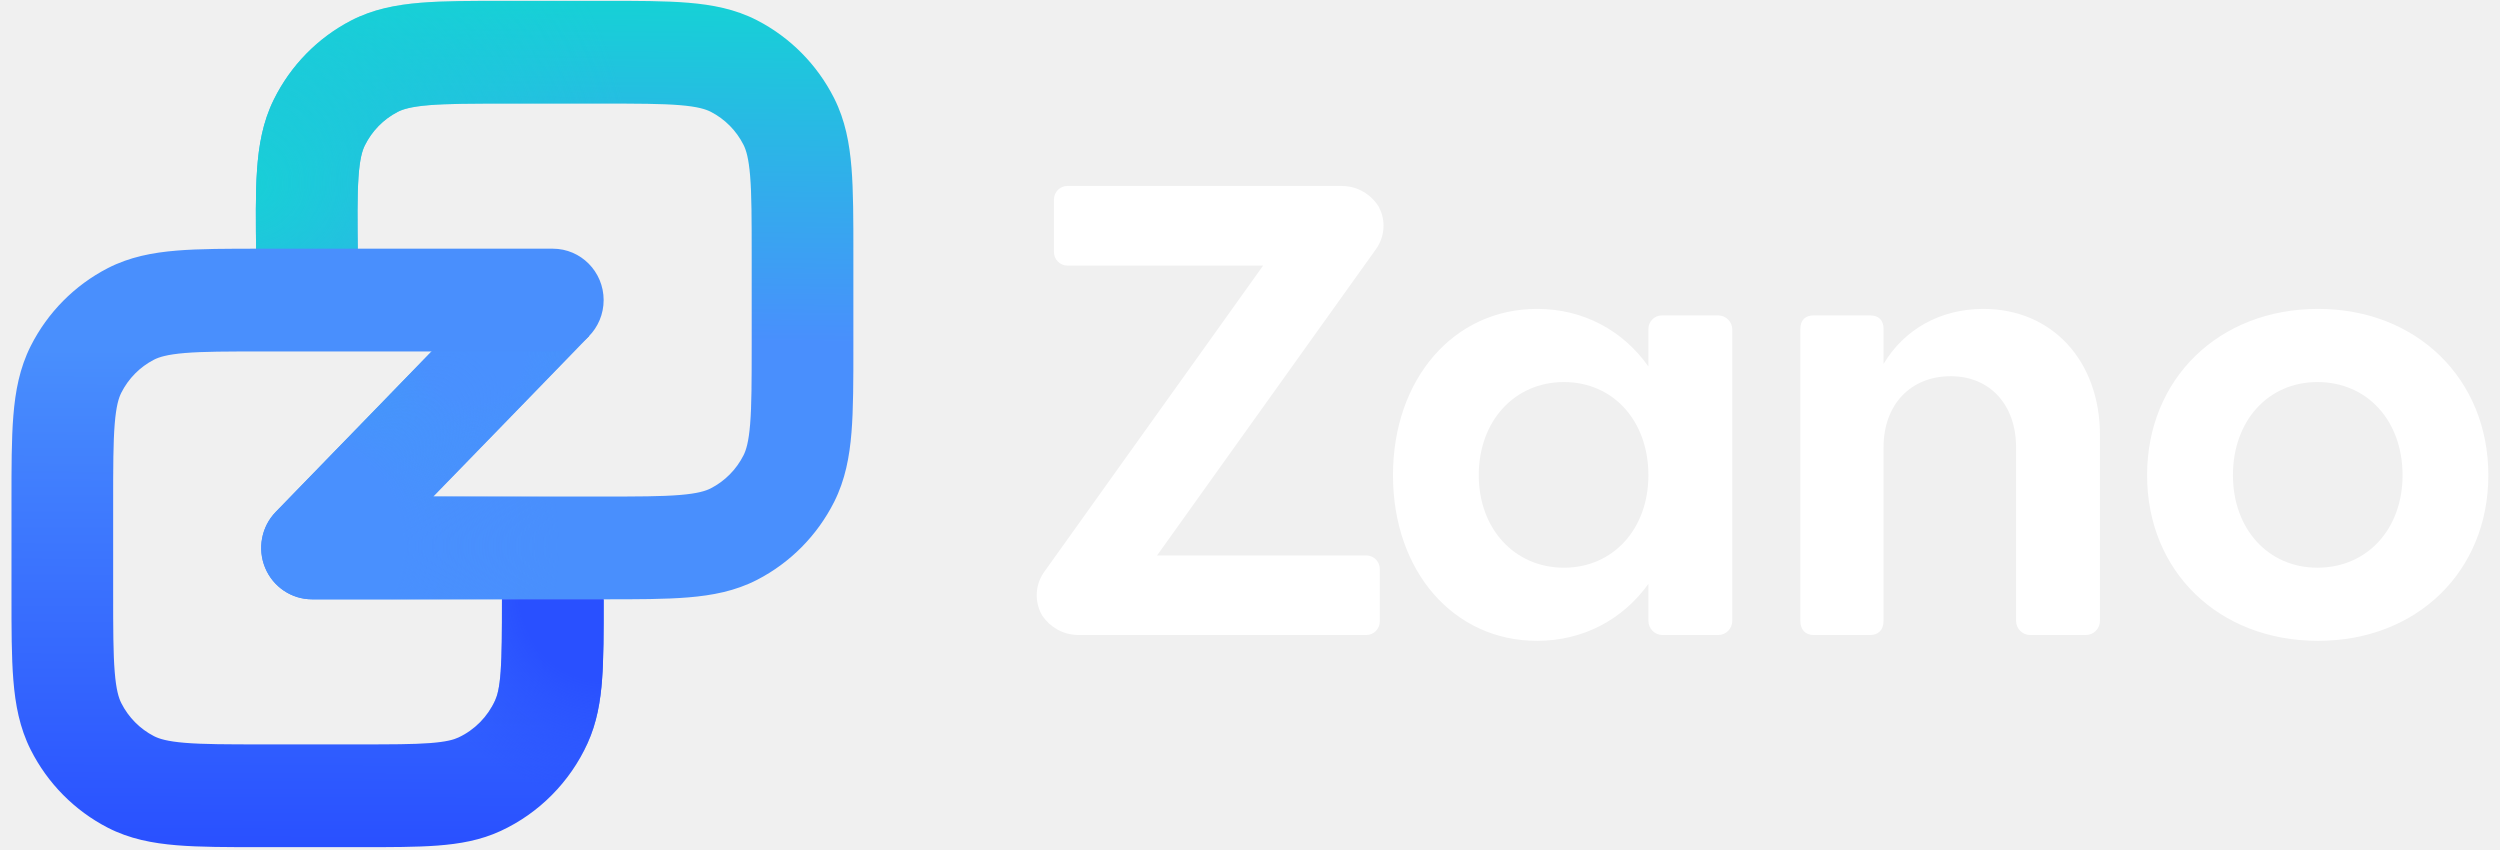
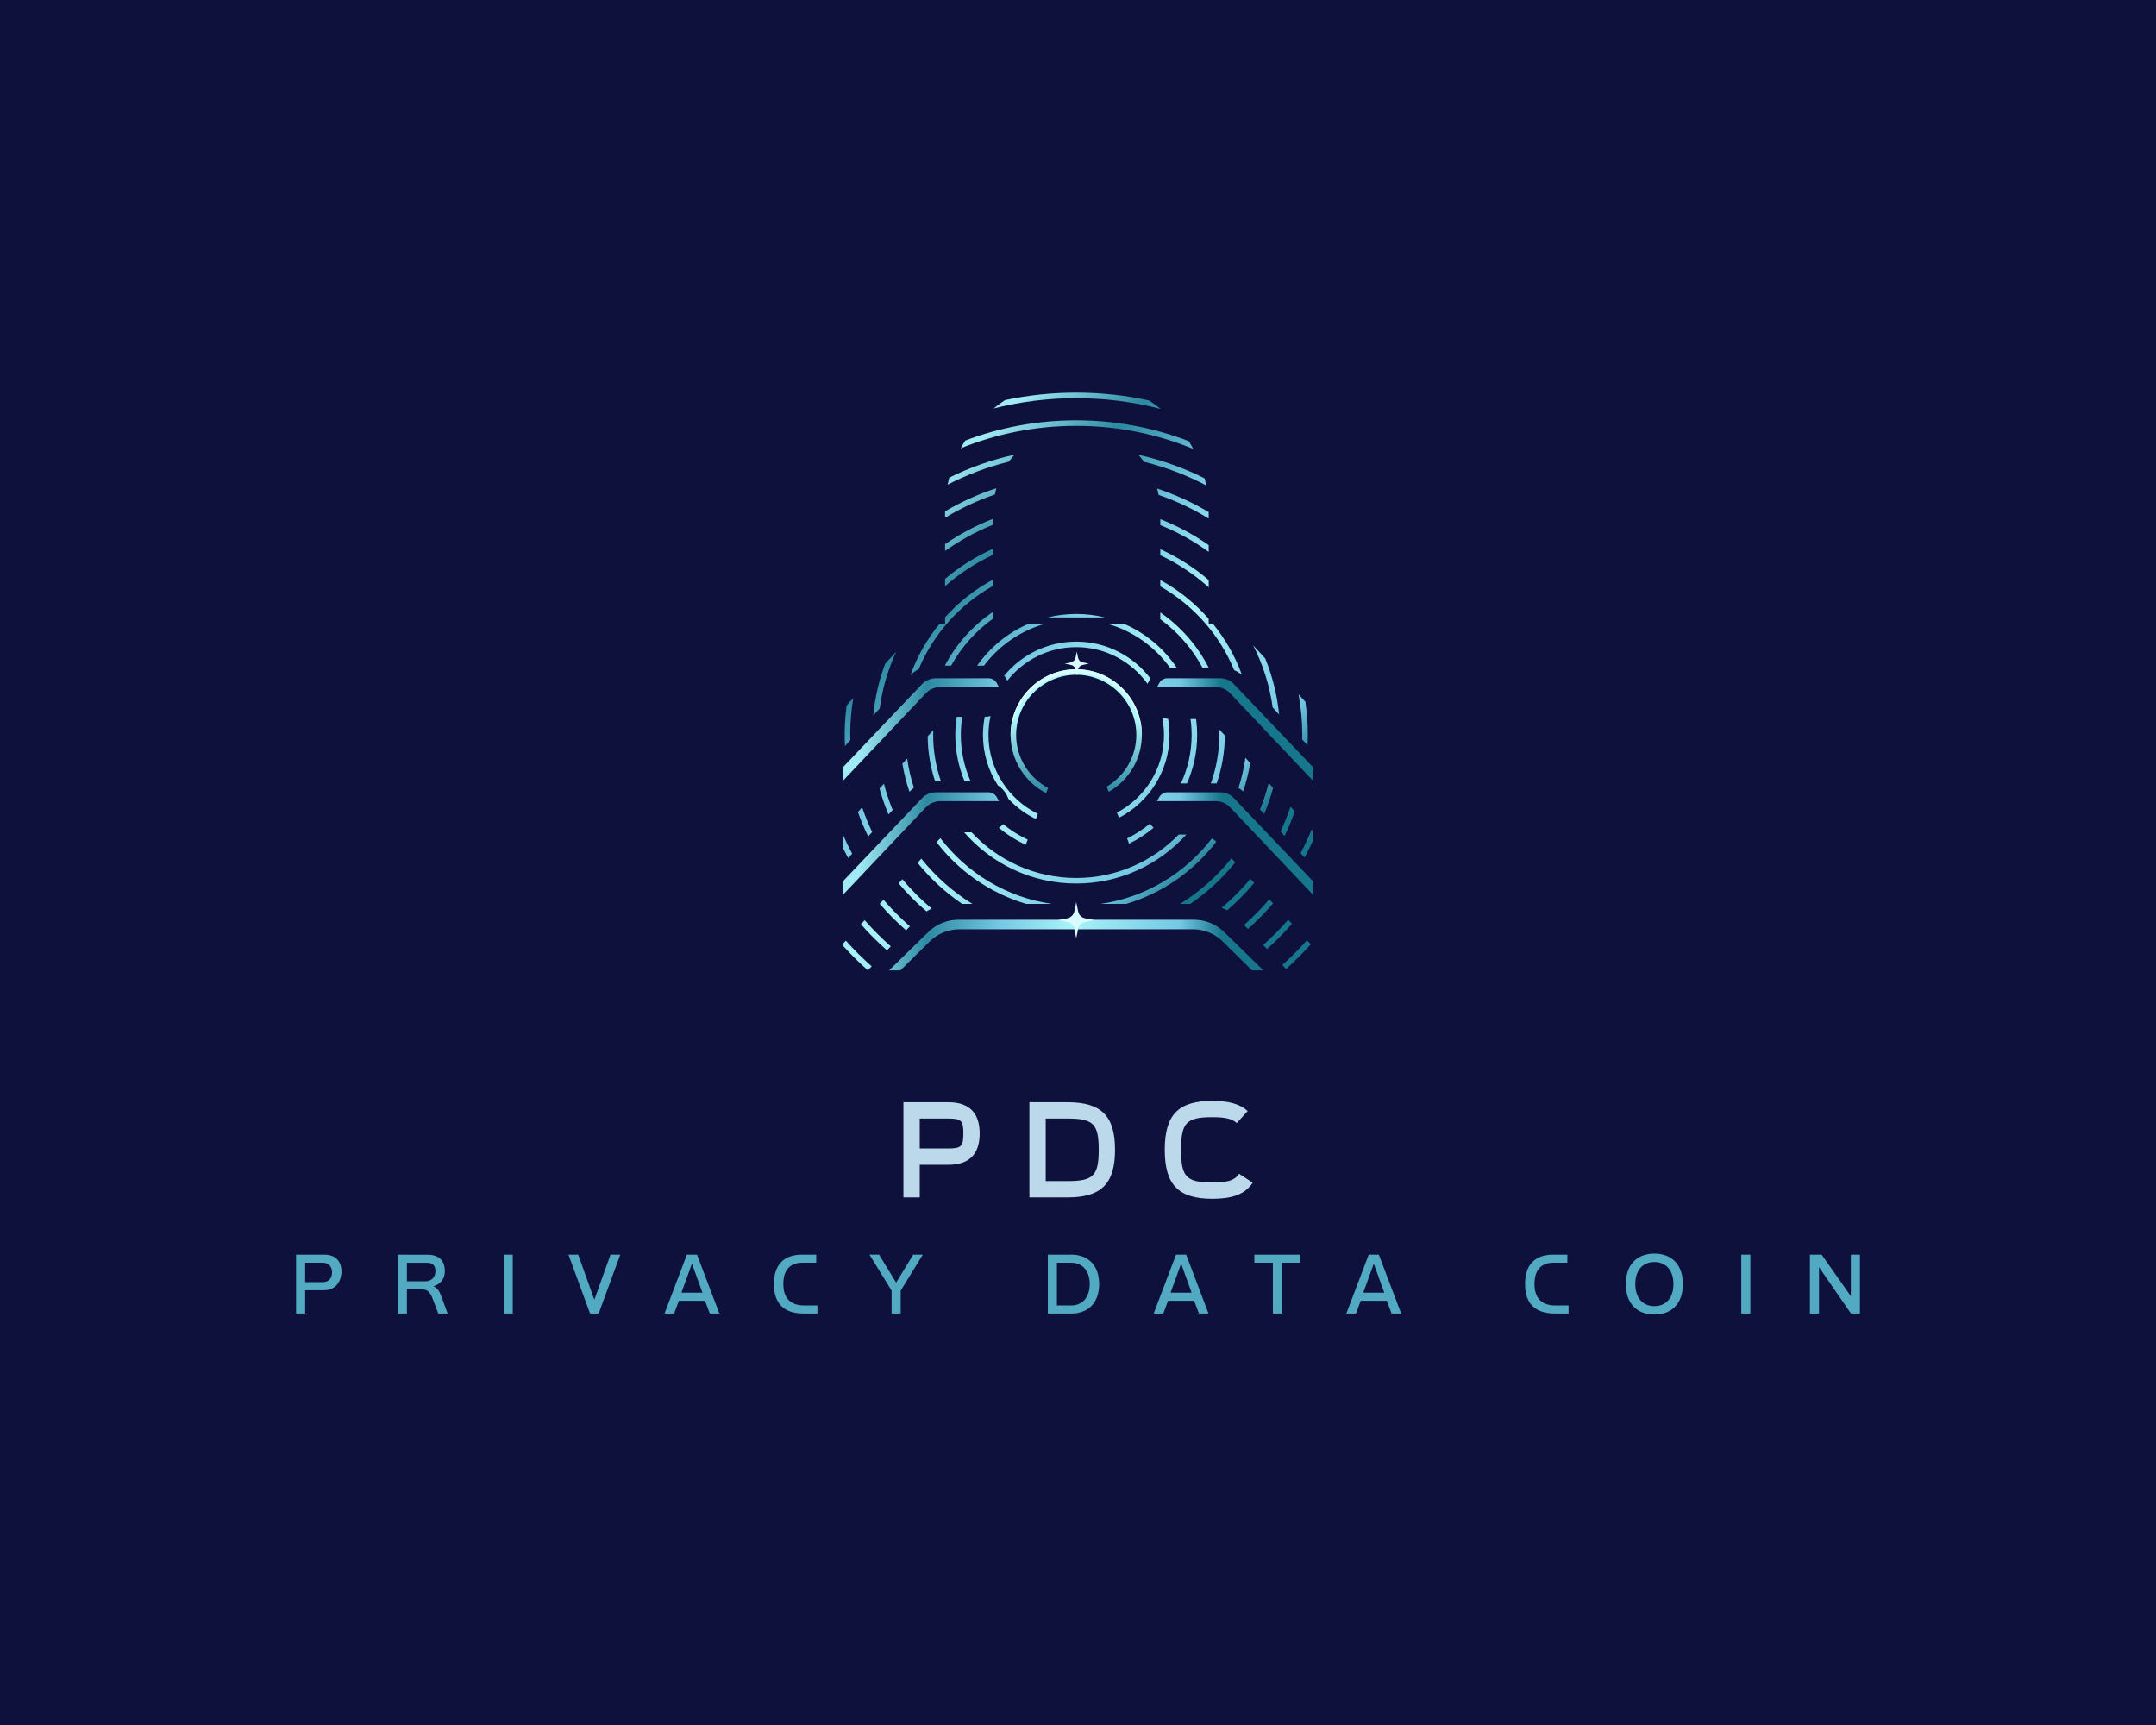
- <svg xmlns="http://www.w3.org/2000/svg" width="206" height="70" viewBox="0 0 206 70" fill="none">
-   <path fill-rule="evenodd" clip-rule="evenodd" d="M41.691 0.069H49.736C52.491 0.069 54.809 0.069 56.707 0.226C58.692 0.39 60.583 0.746 62.379 1.671C65.115 3.08 67.339 5.328 68.733 8.093C69.648 9.908 70.001 11.819 70.163 13.825C70.318 15.743 70.318 18.086 70.318 20.87V28.582C70.318 31.366 70.318 33.709 70.163 35.627C70.001 37.633 69.648 39.544 68.733 41.36C67.339 44.124 65.115 46.373 62.379 47.781C60.583 48.706 58.692 49.062 56.707 49.226C54.809 49.383 52.491 49.383 49.736 49.383H25.712C24.025 49.383 22.502 48.36 21.849 46.787C21.197 45.215 21.541 43.4 22.723 42.183L42.561 21.76L48.541 27.692L35.696 40.915H49.568C52.535 40.915 54.509 40.912 56.025 40.786C57.492 40.665 58.157 40.452 58.575 40.236C59.734 39.639 60.677 38.687 61.267 37.515C61.48 37.093 61.692 36.42 61.812 34.938C61.936 33.406 61.939 31.411 61.939 28.412V21.04C61.939 18.041 61.936 16.046 61.812 14.514C61.692 13.032 61.48 12.359 61.267 11.937C60.677 10.765 59.734 9.813 58.575 9.216C58.157 9.001 57.492 8.787 56.025 8.666C54.509 8.541 52.535 8.537 49.568 8.537H41.86C38.86 8.537 36.864 8.541 35.331 8.668C33.847 8.791 33.176 9.008 32.757 9.226C31.59 9.832 30.646 10.799 30.061 11.984C29.85 12.411 29.643 13.091 29.54 14.593C29.432 16.143 29.453 18.161 29.49 21.192L29.532 24.674L21.154 24.778L21.11 21.125C21.076 18.309 21.047 15.941 21.181 14.003C21.321 11.976 21.655 10.043 22.563 8.205C23.944 5.406 26.173 3.125 28.925 1.695C30.734 0.756 32.642 0.394 34.645 0.228C36.562 0.069 38.905 0.069 41.691 0.069Z" fill="url(#paint0_linear_639_3779)" />
-   <path fill-rule="evenodd" clip-rule="evenodd" d="M41.691 0.069H49.736C52.491 0.069 54.809 0.069 56.707 0.226C58.692 0.39 60.583 0.746 62.379 1.671C65.115 3.08 67.339 5.328 68.733 8.093C69.648 9.908 70.001 11.819 70.163 13.825C70.318 15.743 70.318 18.086 70.318 20.87V28.582C70.318 31.366 70.318 33.709 70.163 35.627C70.001 37.633 69.648 39.544 68.733 41.36C67.339 44.124 65.115 46.373 62.379 47.781C60.583 48.706 58.692 49.062 56.707 49.226C54.809 49.383 52.491 49.383 49.736 49.383H25.712C24.025 49.383 22.502 48.36 21.849 46.787C21.197 45.215 21.541 43.4 22.723 42.183L42.561 21.76L48.541 27.692L35.696 40.915H49.568C52.535 40.915 54.509 40.912 56.025 40.786C57.492 40.665 58.157 40.452 58.575 40.236C59.734 39.639 60.677 38.687 61.267 37.515C61.48 37.093 61.692 36.42 61.812 34.938C61.936 33.406 61.939 31.411 61.939 28.412V21.04C61.939 18.041 61.936 16.046 61.812 14.514C61.692 13.032 61.48 12.359 61.267 11.937C60.677 10.765 59.734 9.813 58.575 9.216C58.157 9.001 57.492 8.787 56.025 8.666C54.509 8.541 52.535 8.537 49.568 8.537H41.86C38.86 8.537 36.864 8.541 35.331 8.668C33.847 8.791 33.176 9.008 32.757 9.226C31.59 9.832 30.646 10.799 30.061 11.984C29.85 12.411 29.643 13.091 29.54 14.593C29.432 16.143 29.453 18.161 29.49 21.192L29.532 24.674L21.154 24.778L21.11 21.125C21.076 18.309 21.047 15.941 21.181 14.003C21.321 11.976 21.655 10.043 22.563 8.205C23.944 5.406 26.173 3.125 28.925 1.695C30.734 0.756 32.642 0.394 34.645 0.228C36.562 0.069 38.905 0.069 41.691 0.069Z" fill="url(#paint1_radial_639_3779)" />
-   <path fill-rule="evenodd" clip-rule="evenodd" d="M41.691 0.069H49.736C52.491 0.069 54.809 0.069 56.707 0.226C58.692 0.39 60.583 0.746 62.379 1.671C65.115 3.08 67.339 5.328 68.733 8.093C69.648 9.908 70.001 11.819 70.163 13.825C70.318 15.743 70.318 18.086 70.318 20.87V28.582C70.318 31.366 70.318 33.709 70.163 35.627C70.001 37.633 69.648 39.544 68.733 41.36C67.339 44.124 65.115 46.373 62.379 47.781C60.583 48.706 58.692 49.062 56.707 49.226C54.809 49.383 52.491 49.383 49.736 49.383H25.712C24.025 49.383 22.502 48.36 21.849 46.787C21.197 45.215 21.541 43.4 22.723 42.183L42.561 21.76L48.541 27.692L35.696 40.915H49.568C52.535 40.915 54.509 40.912 56.025 40.786C57.492 40.665 58.157 40.452 58.575 40.236C59.734 39.639 60.677 38.687 61.267 37.515C61.48 37.093 61.692 36.42 61.812 34.938C61.936 33.406 61.939 31.411 61.939 28.412V21.04C61.939 18.041 61.936 16.046 61.812 14.514C61.692 13.032 61.48 12.359 61.267 11.937C60.677 10.765 59.734 9.813 58.575 9.216C58.157 9.001 57.492 8.787 56.025 8.666C54.509 8.541 52.535 8.537 49.568 8.537H41.86C38.86 8.537 36.864 8.541 35.331 8.668C33.847 8.791 33.176 9.008 32.757 9.226C31.59 9.832 30.646 10.799 30.061 11.984C29.85 12.411 29.643 13.091 29.54 14.593C29.432 16.143 29.453 18.161 29.49 21.192L29.532 24.674L21.154 24.778L21.11 21.125C21.076 18.309 21.047 15.941 21.181 14.003C21.321 11.976 21.655 10.043 22.563 8.205C23.944 5.406 26.173 3.125 28.925 1.695C30.734 0.756 32.642 0.394 34.645 0.228C36.562 0.069 38.905 0.069 41.691 0.069Z" fill="url(#paint2_radial_639_3779)" />
-   <path fill-rule="evenodd" clip-rule="evenodd" d="M41.691 0.069H49.736C52.491 0.069 54.809 0.069 56.707 0.226C58.692 0.39 60.583 0.746 62.379 1.671C65.115 3.08 67.339 5.328 68.733 8.093C69.648 9.908 70.001 11.819 70.163 13.825C70.318 15.743 70.318 18.086 70.318 20.87V28.582C70.318 31.366 70.318 33.709 70.163 35.627C70.001 37.633 69.648 39.544 68.733 41.36C67.339 44.124 65.115 46.373 62.379 47.781C60.583 48.706 58.692 49.062 56.707 49.226C54.809 49.383 52.491 49.383 49.736 49.383H25.712C24.025 49.383 22.502 48.36 21.849 46.787C21.197 45.215 21.541 43.4 22.723 42.183L42.561 21.76L48.541 27.692L35.696 40.915H49.568C52.535 40.915 54.509 40.912 56.025 40.786C57.492 40.665 58.157 40.452 58.575 40.236C59.734 39.639 60.677 38.687 61.267 37.515C61.48 37.093 61.692 36.42 61.812 34.938C61.936 33.406 61.939 31.411 61.939 28.412V21.04C61.939 18.041 61.936 16.046 61.812 14.514C61.692 13.032 61.48 12.359 61.267 11.937C60.677 10.765 59.734 9.813 58.575 9.216C58.157 9.001 57.492 8.787 56.025 8.666C54.509 8.541 52.535 8.537 49.568 8.537H41.86C38.86 8.537 36.864 8.541 35.331 8.668C33.847 8.791 33.176 9.008 32.757 9.226C31.59 9.832 30.646 10.799 30.061 11.984C29.85 12.411 29.643 13.091 29.54 14.593C29.432 16.143 29.453 18.161 29.49 21.192L29.532 24.674L21.154 24.778L21.11 21.125C21.076 18.309 21.047 15.941 21.181 14.003C21.321 11.976 21.655 10.043 22.563 8.205C23.944 5.406 26.173 3.125 28.925 1.695C30.734 0.756 32.642 0.394 34.645 0.228C36.562 0.069 38.905 0.069 41.691 0.069Z" fill="url(#paint3_radial_639_3779)" />
-   <path fill-rule="evenodd" clip-rule="evenodd" d="M15.239 61.209C16.755 61.334 18.728 61.338 21.696 61.338H29.532C32.238 61.338 34.038 61.335 35.424 61.23C36.767 61.129 37.384 60.95 37.769 60.771C39.11 60.149 40.185 59.062 40.8 57.708C40.977 57.318 41.155 56.695 41.255 55.337C41.359 53.936 41.361 52.118 41.361 49.383H49.74L49.74 49.537C49.74 52.077 49.74 54.214 49.611 55.968C49.476 57.8 49.182 59.551 48.416 61.238C46.965 64.436 44.427 67.001 41.263 68.468C39.594 69.241 37.861 69.538 36.048 69.675C34.312 69.806 32.198 69.806 29.685 69.806L21.528 69.806C18.772 69.806 16.454 69.806 14.556 69.649C12.571 69.485 10.681 69.129 8.884 68.204C6.149 66.795 3.924 64.547 2.53 61.782C1.615 59.967 1.263 58.056 1.101 56.05C0.945 54.132 0.946 51.789 0.946 49.005V41.293C0.946 38.508 0.945 36.166 1.101 34.248C1.263 32.242 1.615 30.331 2.53 28.515C3.924 25.75 6.149 23.503 8.884 22.094C10.681 21.169 12.571 20.813 14.556 20.649C16.454 20.492 18.773 20.492 21.528 20.492H45.551C47.865 20.492 49.74 22.388 49.74 24.726C49.74 27.064 47.865 28.96 45.551 28.96H21.696C18.728 28.96 16.755 28.963 15.239 29.088C13.772 29.21 13.106 29.424 12.688 29.639C11.529 30.236 10.587 31.188 9.996 32.36C9.783 32.782 9.571 33.455 9.452 34.937C9.328 36.469 9.324 38.464 9.324 41.463V48.835C9.324 51.834 9.328 53.829 9.452 55.361C9.571 56.843 9.783 57.516 9.996 57.938C10.587 59.11 11.529 60.062 12.688 60.659C13.106 60.874 13.772 61.088 15.239 61.209Z" fill="url(#paint4_linear_639_3779)" />
-   <path fill-rule="evenodd" clip-rule="evenodd" d="M15.239 61.209C16.755 61.334 18.728 61.338 21.696 61.338H29.532C32.238 61.338 34.038 61.335 35.424 61.23C36.767 61.129 37.384 60.95 37.769 60.771C39.11 60.149 40.185 59.062 40.8 57.708C40.977 57.318 41.155 56.695 41.255 55.337C41.359 53.936 41.361 52.118 41.361 49.383H49.74L49.74 49.537C49.74 52.077 49.74 54.214 49.611 55.968C49.476 57.8 49.182 59.551 48.416 61.238C46.965 64.436 44.427 67.001 41.263 68.468C39.594 69.241 37.861 69.538 36.048 69.675C34.312 69.806 32.198 69.806 29.685 69.806L21.528 69.806C18.772 69.806 16.454 69.806 14.556 69.649C12.571 69.485 10.681 69.129 8.884 68.204C6.149 66.795 3.924 64.547 2.53 61.782C1.615 59.967 1.263 58.056 1.101 56.05C0.945 54.132 0.946 51.789 0.946 49.005V41.293C0.946 38.508 0.945 36.166 1.101 34.248C1.263 32.242 1.615 30.331 2.53 28.515C3.924 25.75 6.149 23.503 8.884 22.094C10.681 21.169 12.571 20.813 14.556 20.649C16.454 20.492 18.773 20.492 21.528 20.492H45.551C47.865 20.492 49.74 22.388 49.74 24.726C49.74 27.064 47.865 28.96 45.551 28.96H21.696C18.728 28.96 16.755 28.963 15.239 29.088C13.772 29.21 13.106 29.424 12.688 29.639C11.529 30.236 10.587 31.188 9.996 32.36C9.783 32.782 9.571 33.455 9.452 34.937C9.328 36.469 9.324 38.464 9.324 41.463V48.835C9.324 51.834 9.328 53.829 9.452 55.361C9.571 56.843 9.783 57.516 9.996 57.938C10.587 59.11 11.529 60.062 12.688 60.659C13.106 60.874 13.772 61.088 15.239 61.209Z" fill="url(#paint5_radial_639_3779)" />
-   <path d="M113.695 46.888V51.205C113.695 51.821 113.198 52.325 112.584 52.325H88.864C88.832 52.325 88.795 52.325 88.763 52.321C87.572 52.288 86.526 51.672 85.894 50.746C85.891 50.739 85.888 50.731 85.88 50.724C85.592 50.235 85.426 49.663 85.426 49.046C85.426 48.365 85.631 47.737 85.981 47.212C86.01 47.169 86.039 47.125 86.071 47.085L104.083 21.884H87.951C87.342 21.884 86.844 21.38 86.844 20.76V16.447C86.844 15.827 87.342 15.323 87.951 15.323H110.56C110.585 15.323 110.611 15.323 110.636 15.327C110.643 15.327 110.654 15.323 110.665 15.327C111.895 15.36 112.974 16.024 113.594 17.012C113.602 17.023 113.605 17.03 113.609 17.037C113.861 17.504 114.002 18.037 114.002 18.602C114.002 19.28 113.796 19.911 113.446 20.436C113.418 20.48 113.389 20.52 113.356 20.564L95.341 45.768H112.584C113.198 45.768 113.695 46.272 113.695 46.888Z" fill="white" />
-   <path d="M128.868 46.779C124.805 46.779 121.85 43.581 121.85 39.157C121.85 34.679 124.805 31.481 128.868 31.481C132.927 31.481 135.828 34.679 135.828 39.157C135.828 43.581 132.927 46.779 128.868 46.779ZM141.579 25.989H136.939C136.326 25.989 135.828 26.493 135.828 27.109V30.198C133.721 27.215 130.452 25.453 126.652 25.453C119.794 25.453 114.782 31.215 114.782 39.157C114.782 47.099 119.794 52.806 126.652 52.806C130.452 52.806 133.721 51.049 135.828 48.113V51.151C135.828 51.8 136.351 52.325 136.99 52.325H141.579C142.222 52.325 142.741 51.8 142.741 51.151V27.16C142.741 26.515 142.222 25.989 141.579 25.989Z" fill="white" />
-   <path d="M163.436 25.454C159.848 25.454 156.893 27.16 155.205 29.988V27.108C155.205 26.362 154.784 25.989 154.097 25.989H149.453C148.769 25.989 148.348 26.362 148.348 27.108V51.152C148.348 51.898 148.769 52.326 149.453 52.326H154.097C154.784 52.326 155.205 51.898 155.205 51.152V36.864C155.205 33.346 157.421 31 160.744 31C163.962 31 166.125 33.346 166.125 36.864V51.152C166.125 51.8 166.645 52.326 167.285 52.326H171.876C172.516 52.326 173.036 51.8 173.036 51.152V35.852C173.036 29.719 169.078 25.454 163.436 25.454Z" fill="white" />
-   <path d="M190.953 46.779C186.891 46.779 183.994 43.581 183.994 39.157C183.994 34.679 186.891 31.481 190.953 31.481C195.07 31.481 197.971 34.679 197.971 39.157C197.971 43.581 195.07 46.779 190.953 46.779ZM191.008 25.453C182.832 25.453 176.921 31.215 176.921 39.157C176.921 47.099 182.832 52.806 191.008 52.806C199.133 52.806 205.04 47.099 205.04 39.157C205.04 31.215 199.133 25.453 191.008 25.453" fill="white" />
+ <svg xmlns="http://www.w3.org/2000/svg" version="1.1" width="1280" height="1024" viewBox="0 0 1280 1024" xml:space="preserve">
  <defs>
-     <linearGradient id="paint0_linear_639_3779" x1="34" y1="49" x2="34.561" y2="0.006" gradientUnits="userSpaceOnUse">
-       <stop offset="0.431" stop-color="#498FFD" />
-       <stop offset="1" stop-color="#16D1D6" />
-     </linearGradient>
-     <radialGradient id="paint1_radial_639_3779" cx="0" cy="0" r="1" gradientUnits="userSpaceOnUse" gradientTransform="translate(20.5 15) rotate(-15.5725) scale(31.6623 31.6129)">
-       <stop stop-color="#18CFD7" />
-       <stop offset="1" stop-color="#18CFD7" stop-opacity="0" />
-     </radialGradient>
-     <radialGradient id="paint2_radial_639_3779" cx="0" cy="0" r="1" gradientUnits="userSpaceOnUse" gradientTransform="translate(39 29) rotate(152.354) scale(11.8533 11.8348)">
-       <stop stop-color="#4990FE" />
-       <stop offset="0.354" stop-color="#4990FE" />
-       <stop offset="1" stop-color="#4990FE" stop-opacity="0" />
-     </radialGradient>
-     <radialGradient id="paint3_radial_639_3779" cx="0" cy="0" r="1" gradientUnits="userSpaceOnUse" gradientTransform="translate(24.5 45) rotate(-45.9392) scale(21.5697 21.536)">
-       <stop stop-color="#4990FE" />
-       <stop offset="0.406" stop-color="#4990FE" />
-       <stop offset="1" stop-color="#4990FE" stop-opacity="0" />
-     </radialGradient>
-     <linearGradient id="paint4_linear_639_3779" x1="50" y1="70" x2="50.18" y2="20.001" gradientUnits="userSpaceOnUse">
-       <stop stop-color="#2950FF" />
-       <stop offset="0.822" stop-color="#498FFD" />
-     </linearGradient>
-     <radialGradient id="paint5_radial_639_3779" cx="0" cy="0" r="1" gradientUnits="userSpaceOnUse" gradientTransform="translate(50 49) rotate(129.289) scale(21.319 21.0947)">
-       <stop offset="0.337" stop-color="#2950FF" />
-       <stop offset="0.792" stop-color="#2950FF" stop-opacity="0" />
-     </radialGradient>
-   </defs>
+ </defs>
+   <g transform="matrix(1 0 0 1 640 512)" id="background-logo">
+     <rect style="stroke: none; stroke-width: 0; stroke-dasharray: none; stroke-linecap: butt; stroke-dashoffset: 0; stroke-linejoin: miter; stroke-miterlimit: 4; fill: rgb(15,17,61); fill-rule: nonzero; opacity: 1;" paint-order="stroke" x="-640" y="-512" rx="0" ry="0" width="1280" height="1024" />
+   </g>
+   <g transform="matrix(1.921154 0 0 1.921154 640 404.554)" id="logo-logo">
+     <g style="" paint-order="stroke">
+       <g transform="matrix(0.8547689 0 0 0.8547689 -0.1094026 -2.842171e-14)">
+         <linearGradient id="SVGID_2_103684" gradientUnits="userSpaceOnUse" gradientTransform="matrix(1 0 0 1 0 0)" x1="461.405" y1="487.145" x2="615.723" y2="641.463">
+           <stop offset="3.297%" style="stop-color:rgb(161,235,245);stop-opacity: 1" />
+           <stop offset="18.077%" style="stop-color:rgb(44,137,161);stop-opacity: 1" />
+           <stop offset="33.961%" style="stop-color:rgb(120,203,228);stop-opacity: 1" />
+           <stop offset="48.528%" style="stop-color:rgb(170,242,249);stop-opacity: 1" />
+           <stop offset="71.683%" style="stop-color:rgb(116,200,227);stop-opacity: 1" />
+           <stop offset="80.507%" style="stop-color:rgb(22,118,140);stop-opacity: 1" />
+         </linearGradient>
+         <path style="stroke: none; stroke-width: 1; stroke-dasharray: none; stroke-linecap: butt; stroke-dashoffset: 0; stroke-linejoin: miter; stroke-miterlimit: 4; fill: url(#SVGID_2_103684); fill-rule: nonzero; opacity: 1;" paint-order="stroke" transform=" translate(-541.005, -540.7256)" d="M 567.363 539.68 C 566.933 540.269 566.564 540.904 566.279 541.585 C 560.518 533.555 551.11 528.308 540.495 528.308 C 530.395 528.308 521.389 533.058 515.575 540.435 C 515.272 539.786 514.899 539.176 514.462 538.618 C 520.652 531.106 530.024 526.308 540.495 526.308 C 551.45 526.308 561.199 531.562 567.363 539.68 z M 574.218 560.032 C 574.218 558.056 574.037 556.122 573.71 554.239 C 572.972 554.162 572.265 553.988 571.59 553.745 C 572 555.778 572.218 557.88 572.218 560.032 C 572.218 572.216 565.31 582.812 555.208 588.124 L 555.944 589.993 C 566.786 584.379 574.218 573.061 574.218 560.032 z M 574.456 535.839 C 574.614 535.831 574.77 535.815 574.93 535.815 L 576.877 535.815 C 572.205 528.819 565.572 523.242 557.769 519.873 L 551.783 519.873 C 561.041 522.479 569 528.202 574.456 535.839 z M 525.895 590.428 L 526.631 588.56 C 516.067 583.405 508.771 572.556 508.771 560.032 C 508.771 557.689 509.034 555.408 509.518 553.209 C 508.842 553.374 508.141 553.471 507.416 553.476 C 506.996 555.598 506.771 557.789 506.771 560.032 C 506.771 566.748 508.752 573.006 512.149 578.268 C 513.907 579.403 515.259 581.107 515.948 583.121 C 518.775 586.125 522.139 588.617 525.895 590.428 z M 498.771 560.032 C 498.771 557.802 498.951 555.615 499.29 553.479 L 497.263 553.479 C 496.941 555.617 496.771 557.805 496.771 560.032 C 496.771 565.958 497.962 571.61 500.108 576.769 L 502.287 576.769 C 500.032 571.642 498.771 565.983 498.771 560.032 z M 583.829 554.289 L 581.813 554.289 C 582.073 556.168 582.218 558.083 582.218 560.032 C 582.218 566.298 580.821 572.241 578.335 577.579 L 580.53 577.579 C 582.895 572.204 584.218 566.271 584.218 560.032 C 584.218 558.084 584.077 556.17 583.829 554.289 z M 592.167 558.009 C 592.193 558.681 592.218 559.354 592.218 560.032 C 592.218 566.189 591.132 572.097 589.149 577.579 L 591.26 577.579 C 593.147 572.135 594.191 566.302 594.213 560.229 L 592.167 558.009 z M 570.891 515.766 L 570.891 518.219 C 577.225 522.837 582.475 528.853 586.18 535.815 L 588.427 535.815 C 584.338 527.756 578.285 520.86 570.891 515.766 z M 492.977 535.005 L 495.249 535.005 C 499.019 528.217 504.273 522.368 510.569 517.884 L 510.569 515.438 C 503.209 520.393 497.146 527.123 492.977 535.005 z M 491.566 576.769 C 489.764 571.515 488.771 565.889 488.771 560.032 C 488.771 559.458 488.796 558.89 488.814 558.321 L 486.784 560.525 C 486.835 566.191 487.771 571.647 489.455 576.769 L 491.566 576.769 z M 567.157 592.096 C 564.636 594.197 561.862 596.003 558.891 597.469 L 559.214 598.289 C 559.355 598.648 559.454 599.015 559.534 599.386 C 562.752 597.823 565.748 595.875 568.468 593.605 C 567.98 593.15 567.537 592.648 567.157 592.096 z M 530.087 517.57 L 550.902 517.57 C 547.565 516.752 544.081 516.308 540.495 516.308 C 536.908 516.308 533.425 516.752 530.087 517.57 z M 522.959 597.878 C 519.751 596.386 516.759 594.504 514.054 592.282 C 513.598 592.78 513.091 593.23 512.535 593.617 C 515.465 596.061 518.722 598.122 522.225 599.74 L 522.959 597.878 z M 504.673 535.005 L 507.084 535.005 C 507.1 535.005 507.115 535.008 507.131 535.008 C 512.562 527.784 520.285 522.384 529.206 519.873 L 523.22 519.873 C 515.722 523.111 509.309 528.39 504.673 535.005 z M 511.079 473.146 C 511.221 472.379 511.391 471.621 511.591 470.875 C 505.079 472.991 498.878 475.802 493.074 479.22 L 493.074 481.544 C 498.709 478.127 504.739 475.298 511.079 473.146 z M 617.127 626.854 C 614.31 630.08 611.291 633.126 608.093 635.975 L 609.475 637.421 C 612.661 634.578 615.672 631.542 618.488 628.331 L 617.127 626.854 z M 611.519 550.137 L 613.848 552.652 C 613.138 545.542 611.4 538.733 608.809 532.359 L 604.475 527.679 C 607.989 534.6 610.413 542.158 611.519 550.137 z M 622.218 560.032 C 622.218 560.574 622.187 561.108 622.177 561.648 L 624.124 563.75 C 624.178 562.516 624.218 561.279 624.218 560.032 C 624.218 555.967 623.911 551.973 623.349 548.061 L 620.879 545.394 C 621.743 550.147 622.218 555.034 622.218 560.032 z M 510.569 506.073 L 510.569 503.793 C 503.958 507.325 498.041 511.986 493.074 517.52 L 493.074 519.873 L 491.064 519.873 C 486.569 525.395 482.98 531.679 480.523 538.502 C 481.397 537.57 482.426 536.814 483.546 536.24 C 488.923 523.417 498.512 512.787 510.569 506.073 z M 570.891 504.037 L 570.891 506.344 C 582.852 513.143 592.33 523.814 597.604 536.649 C 598.611 537.06 599.552 537.62 600.401 538.311 C 597.947 531.561 594.378 525.344 589.925 519.873 L 588.386 519.873 L 588.386 518.064 C 583.438 512.425 577.526 507.654 570.891 504.037 z M 610.307 619.454 C 607.487 622.761 604.438 625.866 601.183 628.744 L 602.565 630.19 C 605.808 627.318 608.852 624.226 611.672 620.935 L 610.307 619.454 z M 588.386 493.872 L 588.386 491.419 C 582.984 487.636 577.119 484.48 570.891 482.044 L 570.891 484.194 C 577.14 486.708 583.008 489.968 588.386 493.872 z M 470.816 619.612 L 469.45 621.093 C 472.393 624.512 475.577 627.717 478.977 630.681 L 480.359 629.234 C 476.947 626.266 473.758 623.048 470.816 619.612 z M 463.999 627.008 L 462.637 628.485 C 465.577 631.824 468.727 634.973 472.067 637.912 L 473.449 636.466 C 470.097 633.522 466.94 630.362 463.999 627.008 z M 570.293 473.281 C 576.669 475.477 582.729 478.357 588.386 481.835 L 588.386 479.499 C 582.546 476.013 576.298 473.145 569.731 470.983 C 569.946 471.739 570.137 472.503 570.293 473.281 z M 625.585 594.267 C 624.405 597.19 623.078 600.038 621.614 602.804 L 623.053 604.359 C 624.104 602.411 625.088 600.423 626.001 598.395 L 626.001 594.718 L 625.585 594.267 z M 466.722 595.166 C 465.34 592.275 464.14 589.284 463.1 586.219 L 461.556 587.894 C 462.629 590.925 463.865 593.878 465.266 596.738 L 466.722 595.166 z M 459.475 602.992 C 458.22 600.634 457.059 598.217 456.009 595.742 L 456.009 600.589 C 456.654 601.927 457.33 603.246 458.035 604.548 L 459.475 602.992 z M 617.964 585.998 C 616.931 589.071 615.733 592.068 614.357 594.966 L 615.821 596.548 C 617.217 593.678 618.441 590.713 619.508 587.673 L 617.964 585.998 z M 493.074 493.537 C 498.459 489.686 504.325 486.475 510.569 484.008 L 510.569 481.858 C 504.348 484.248 498.482 487.353 493.074 491.083 L 493.074 493.537 z M 493.997 469.573 C 500.957 465.981 508.383 463.174 516.157 461.258 C 516.787 460.381 517.46 459.536 518.18 458.733 C 509.897 460.556 501.983 463.371 494.568 467.049 C 494.354 467.881 494.167 468.724 493.997 469.573 z M 500.365 453.627 C 499.792 454.537 499.244 455.463 498.733 456.413 C 511.641 451.191 525.737 448.308 540.495 448.308 C 555.462 448.308 569.747 451.274 582.804 456.637 C 582.297 455.685 581.757 454.754 581.189 453.842 C 568.547 448.981 554.828 446.308 540.495 446.308 C 526.374 446.308 512.85 448.902 500.365 453.627 z M 615.002 643.206 L 616.384 644.652 C 619.517 641.84 622.492 638.856 625.297 635.717 L 623.935 634.24 C 621.127 637.393 618.146 640.387 615.002 643.206 z M 540.495 436.308 C 531.665 436.308 523.051 437.246 514.74 439.012 C 513.31 439.946 511.929 440.948 510.61 442.025 C 520.176 439.601 530.187 438.308 540.495 438.308 C 551.016 438.308 561.229 439.651 570.974 442.173 C 569.66 441.09 568.283 440.084 566.858 439.145 C 558.359 437.293 549.54 436.308 540.495 436.308 z M 603.48 612.047 C 600.34 615.842 596.856 619.339 593.091 622.513 C 593.761 622.792 594.413 623.108 595.046 623.464 C 598.576 620.424 601.861 617.107 604.843 613.526 L 603.48 612.047 z M 564.999 461.299 C 572.9 463.261 580.439 466.147 587.494 469.839 C 587.328 468.986 587.142 468.139 586.931 467.302 C 579.404 463.518 571.356 460.624 562.926 458.758 C 563.662 459.566 564.352 460.416 564.999 461.299 z M 465.158 645.143 L 466.54 643.697 C 463.245 640.781 460.123 637.674 457.191 634.394 L 456.009 635.676 L 456.009 636.073 C 458.885 639.266 461.941 642.293 465.158 645.143 z M 610.072 577.435 C 609.253 580.708 608.203 583.888 606.95 586.967 L 608.457 588.594 C 609.739 585.556 610.811 582.41 611.681 579.181 L 610.072 577.435 z M 522.378 621.117 L 531.687 621.117 C 515.309 618.766 500.992 609.966 491.393 597.375 C 491.148 597.587 490.913 597.809 490.691 598.048 L 489.983 598.817 C 498.073 609.327 509.358 617.248 522.378 621.117 z M 596.622 604.607 C 591.435 611.125 585.149 616.727 578.032 621.117 L 581.729 621.117 C 587.878 616.952 593.355 611.875 597.994 606.096 L 596.622 604.607 z M 591.125 598.665 C 590.652 598.186 590.129 597.769 589.566 597.414 C 579.967 609.984 565.663 618.768 549.303 621.117 L 558.611 621.117 C 571.694 617.23 583.027 609.252 591.125 598.665 z M 480.474 580.313 C 480.883 579.872 481.334 579.479 481.804 579.114 C 480.696 575.715 479.878 572.19 479.374 568.563 L 477.637 570.448 C 478.213 573.94 479.078 577.333 480.2 580.609 L 480.474 580.313 z M 540.495 613.755 C 556.271 613.755 570.479 606.918 580.317 596.052 L 577.563 596.052 C 568.159 605.728 555.021 611.755 540.495 611.755 C 525.567 611.755 512.104 605.391 502.654 595.243 L 499.971 595.243 C 509.828 606.572 524.333 613.755 540.495 613.755 z M 601.648 568.297 C 601.144 572.046 600.305 575.69 599.157 579.196 C 599.755 579.559 600.321 579.974 600.844 580.447 C 601.966 577.14 602.831 573.718 603.398 570.195 L 601.648 568.297 z M 474.121 587.175 C 472.862 584.108 471.802 580.939 470.973 577.677 L 469.374 579.412 C 470.253 582.631 471.329 585.769 472.618 588.798 L 474.121 587.175 z M 486.369 623.833 C 486.977 623.459 487.603 623.119 488.25 622.819 C 484.401 619.61 480.849 616.057 477.645 612.203 L 476.282 613.682 C 479.349 617.347 482.727 620.739 486.369 623.833 z M 499.261 621.117 L 502.957 621.117 C 495.9 616.764 489.658 611.219 484.495 604.771 L 483.123 606.259 C 487.735 611.971 493.169 616.991 499.261 621.117 z M 570.891 495.088 C 577.293 498.097 583.183 502.019 588.386 506.695 L 588.386 504.051 C 583.138 499.555 577.256 495.787 570.891 492.893 L 570.891 495.088 z M 493.074 506.287 C 498.29 501.68 504.176 497.823 510.569 494.875 L 510.569 492.68 C 504.215 495.515 498.331 499.215 493.074 503.643 L 493.074 506.287 z M 458.312 548.44 C 457.991 548.786 457.708 549.159 457.451 549.546 C 457.019 552.984 456.771 556.479 456.771 560.032 C 456.771 561.376 456.81 562.711 456.873 564.04 L 458.819 561.938 C 458.805 561.302 458.771 560.671 458.771 560.032 C 458.771 555.513 459.156 551.084 459.865 546.763 L 458.312 548.44 z M 469.426 550.482 C 470.391 543.262 472.431 536.38 475.385 530 L 471.421 534.282 C 469.209 540.195 467.738 546.462 467.116 552.976 L 469.426 550.482 z" stroke-linecap="round" />
+       </g>
+       <g transform="matrix(0.8547689 0 0 0.8547689 5.684342e-14 44.12433)">
+         <linearGradient id="SVGID_3_103685" gradientUnits="userSpaceOnUse" gradientTransform="matrix(1 0 0 1 0 0)" x1="456.009" y1="592.347" x2="626.257" y2="592.347">
+           <stop offset="3.297%" style="stop-color:rgb(161,235,245);stop-opacity: 1" />
+           <stop offset="18.077%" style="stop-color:rgb(44,137,161);stop-opacity: 1" />
+           <stop offset="33.961%" style="stop-color:rgb(120,203,228);stop-opacity: 1" />
+           <stop offset="48.528%" style="stop-color:rgb(170,242,249);stop-opacity: 1" />
+           <stop offset="71.683%" style="stop-color:rgb(116,200,227);stop-opacity: 1" />
+           <stop offset="80.507%" style="stop-color:rgb(22,118,140);stop-opacity: 1" />
+         </linearGradient>
+         <path style="stroke: none; stroke-width: 1; stroke-dasharray: none; stroke-linecap: butt; stroke-dashoffset: 0; stroke-linejoin: miter; stroke-miterlimit: 4; fill: url(#SVGID_3_103685); fill-rule: nonzero; opacity: 1;" paint-order="stroke" transform=" translate(-541.133, -592.3469)" d="M 593.914 631.238 L 608.154 645.143 L 604.053 645.143 L 593.439 634.686 C 590.585 631.875 586.755 630.301 582.767 630.301 L 540.495 630.301 L 498.222 630.301 C 494.234 630.301 490.404 631.875 487.55 634.686 L 476.936 645.143 L 472.835 645.143 L 487.075 631.238 C 489.954 628.427 493.819 626.854 497.842 626.854 L 540.495 626.854 L 583.146 626.854 C 587.17 626.854 591.035 628.427 593.914 631.238 z M 491.401 583.968 L 512.535 583.968 L 511.813 582.612 C 511.211 581.483 510.035 580.777 508.756 580.777 L 489.71 580.777 C 487.841 580.777 486.054 581.543 484.765 582.896 L 456.009 613.095 L 456.009 617.995 L 486.083 586.256 C 487.467 584.795 489.39 583.968 491.401 583.968 z M 491.401 542.742 L 512.535 542.742 L 511.813 541.387 C 511.211 540.257 510.035 539.551 508.756 539.551 L 489.71 539.551 C 487.841 539.551 486.054 540.317 484.765 541.671 L 456.009 571.869 L 456.009 576.769 L 486.083 545.03 C 487.467 543.57 489.39 542.742 491.401 542.742 z M 592.556 580.777 L 573.51 580.777 C 572.23 580.777 571.055 581.483 570.453 582.612 L 569.731 583.968 L 590.865 583.968 C 592.876 583.968 594.799 584.795 596.183 586.256 L 626.257 617.995 L 626.257 613.095 L 597.501 582.896 C 596.212 581.543 594.425 580.777 592.556 580.777 z M 597.501 541.671 C 596.212 540.317 594.425 539.551 592.556 539.551 L 573.51 539.551 C 572.23 539.551 571.055 540.257 570.453 541.387 L 569.731 542.742 L 590.865 542.742 C 592.876 542.742 594.799 543.57 596.183 545.03 L 626.257 576.769 L 626.257 571.869 L 597.501 541.671 z" stroke-linecap="round" />
+       </g>
+       <g transform="matrix(0.8547689 0 0 0.8547689 -0.5457473 15.3605)">
+         <linearGradient id="SVGID_4_103686" gradientUnits="userSpaceOnUse" gradientTransform="matrix(1 0 0 1 0 0)" x1="540.495" y1="581.676" x2="540.495" y2="536.901">
+           <stop offset="1.605%" style="stop-color:rgb(44,137,161);stop-opacity: 1" />
+           <stop offset="63.475%" style="stop-color:rgb(179,250,255);stop-opacity: 1" />
+         </linearGradient>
+         <path style="stroke: none; stroke-width: 1; stroke-dasharray: none; stroke-linecap: butt; stroke-dashoffset: 0; stroke-linejoin: miter; stroke-miterlimit: 4; fill: url(#SVGID_4_103686); fill-rule: nonzero; opacity: 1;" paint-order="stroke" transform=" translate(-540.4945, -558.6959)" d="M 564.218 560.032 C 564.218 546.951 553.575 536.308 540.495 536.308 C 527.414 536.308 516.771 546.951 516.771 560.032 C 516.771 569.178 521.977 577.126 529.578 581.084 L 530.314 579.215 C 523.453 575.559 518.771 568.333 518.771 560.032 C 518.771 548.053 528.516 538.308 540.495 538.308 C 552.473 538.308 562.218 548.053 562.218 560.032 C 562.218 567.991 557.912 574.961 551.511 578.744 L 552.252 580.624 C 559.393 576.531 564.218 568.836 564.218 560.032 z" stroke-linecap="round" />
+       </g>
+       <g transform="matrix(0.8547689 0 0 0.8547689 -0.5457473 6.611455)">
+         <path style="stroke: none; stroke-width: 1; stroke-dasharray: none; stroke-linecap: butt; stroke-dashoffset: 0; stroke-linejoin: miter; stroke-miterlimit: 4; fill: rgb(217,252,255); fill-rule: nonzero; opacity: 1;" paint-order="stroke" transform=" translate(-540.4945, -548.4604)" d="M 516.791 560.6 C 516.787 560.41 516.771 560.223 516.771 560.032 C 516.771 546.951 527.414 536.308 540.495 536.308 C 553.575 536.308 564.218 546.951 564.218 560.032 C 564.218 560.227 564.203 560.418 564.198 560.612 C 563.784 547.892 553.313 537.67 540.495 537.67 C 527.68 537.67 517.212 547.886 516.791 560.6 z" stroke-linecap="round" />
+       </g>
+       <g transform="matrix(0.8547689 0 0 0.8547689 -0.5457734 35.04162)">
+         <path style="stroke: none; stroke-width: 1; stroke-dasharray: none; stroke-linecap: butt; stroke-dashoffset: 0; stroke-linejoin: miter; stroke-miterlimit: 4; fill: rgb(217,252,255); fill-rule: nonzero; opacity: 1;" paint-order="stroke" transform=" translate(-540.4945, -581.721)" d="M 540.701 529.929 L 541.173 532.209 C 541.339 533.01 541.965 533.637 542.766 533.802 L 545.046 534.274 L 542.804 534.738 C 541.98 534.909 541.336 535.553 541.165 536.378 L 540.701 538.619 L 540.233 536.358 C 540.064 535.546 539.43 534.911 538.617 534.742 L 536.356 534.274 L 538.564 533.817 C 539.409 533.642 540.069 532.982 540.244 532.137 L 540.701 529.929 z M 539.81 623.808 C 539.548 625.073 538.56 626.062 537.295 626.323 L 533.99 627.008 L 537.375 627.709 C 538.591 627.96 539.542 628.911 539.794 630.127 L 540.495 633.513 L 541.189 630.157 C 541.445 628.922 542.409 627.958 543.643 627.702 L 546.999 627.008 L 543.587 626.301 C 542.387 626.053 541.449 625.115 541.201 623.915 L 540.495 620.503 L 539.81 623.808 z" stroke-linecap="round" />
+       </g>
+     </g>
+   </g>
+   <g transform="matrix(1.921154 0 0 1.921154 640.0403 682.5556)" id="text-logo">
+     <g style="" paint-order="stroke">
+       <g transform="matrix(1 0 0 1 0 0)" id="text-logo-path-0">
+         <path style="stroke: none; stroke-width: 0; stroke-dasharray: none; stroke-linecap: butt; stroke-dashoffset: 0; stroke-linejoin: miter; stroke-miterlimit: 4; fill: rgb(188,217,235); fill-rule: nonzero; opacity: 1;" paint-order="stroke" transform=" translate(-55.36, 14.7)" d="M 6.43 0 L 6.43 -10.08 L 15.29 -10.08 C 21.55 -10.08 24.95 -13.19 24.95 -19.74 C 24.95 -26 21.84 -29.4 15.29 -29.4 L 1.39 -29.4 L 1.39 0 Z M 6.43 -15.12 L 6.43 -24.36 L 15.29 -24.36 C 19.28 -24.36 19.91 -23.69 19.91 -19.74 C 19.91 -15.75 19.24 -15.12 15.29 -15.12 Z M 52.08 -5.04 L 45.36 -5.04 L 45.36 -24.36 L 52.08 -24.36 C 60.1 -24.36 61.74 -22.68 61.74 -14.7 C 61.74 -6.68 60.06 -5.04 52.08 -5.04 Z M 40.32 0 L 52.08 0 C 62.45 0 66.78 -4.12 66.78 -14.7 C 66.78 -25.16 62.58 -29.4 52.08 -29.4 L 40.32 -29.4 Z M 109.33 -4.54 L 105.13 -7.31 C 103.78 -5.29 101.77 -4.62 96.89 -4.62 C 88.83 -4.62 87.19 -6.3 87.19 -14.7 C 87.19 -23.14 88.87 -24.78 96.89 -24.78 C 100.93 -24.78 102.94 -24.28 104.41 -22.97 L 107.77 -26.67 C 105.29 -28.98 101.68 -29.82 96.89 -29.82 C 86.48 -29.82 82.15 -25.7 82.15 -14.7 C 82.15 -3.91 86.35 0.42 96.89 0.42 C 102.73 0.42 106.93 -0.84 109.33 -4.54 Z" stroke-linecap="round" />
+       </g>
+     </g>
+   </g>
+   <g transform="matrix(1.921154 0 0 1.921154 640 762.2567)" id="tagline-80245519-4f37-4d9a-9f7c-57ac932f9bfc-logo">
+     <g style="" paint-order="stroke">
+       <g transform="matrix(1 0 0 1 0 0)" id="tagline-80245519-4f37-4d9a-9f7c-57ac932f9bfc-logo-path-0">
+         <path style="stroke: none; stroke-width: 0; stroke-dasharray: none; stroke-linecap: butt; stroke-dashoffset: 0; stroke-linejoin: miter; stroke-miterlimit: 4; fill: rgb(81,169,194); fill-rule: nonzero; opacity: 1;" paint-order="stroke" transform=" translate(-243.035, 9.1)" d="M 1.4 0 L 4.21 0 L 4.21 -7.2 L 10.04 -7.2 C 14.2 -7.2 15.42 -10.71 15.42 -12.92 C 15.42 -16.04 13.75 -18.2 10.06 -18.2 L 1.4 -18.2 Z M 4.21 -15.7 L 9.62 -15.7 C 11.44 -15.7 12.51 -14.53 12.51 -12.69 C 12.51 -10.84 11.44 -9.7 9.62 -9.7 L 4.21 -9.7 Z M 32.84 0 L 35.65 0 L 35.65 -7.46 L 40.04 -7.46 C 41.7 -7.46 42.67 -7.07 43.63 -4.52 L 45.34 0 L 48.23 0 L 46.41 -4.97 C 45.76 -6.81 45.16 -7.85 43.84 -8.42 C 46.05 -9.07 47.37 -10.74 47.37 -13.08 C 47.37 -16.51 45.42 -18.17 42.02 -18.17 L 35.65 -18.17 L 35.65 -18.2 L 32.84 -18.2 Z M 35.65 -15.68 L 41.91 -15.68 C 43.73 -15.68 44.46 -14.77 44.46 -13.03 C 44.46 -11.26 43.21 -9.96 41.39 -9.96 L 35.65 -9.96 Z M 65.55 0 L 68.35 0 L 68.35 -18.2 L 65.55 -18.2 Z M 101.58 -18.2 L 98.57 -18.2 L 93.57 -4.26 L 88.58 -18.2 L 85.57 -18.2 L 92.25 0 L 94.9 0 Z M 115.26 0 L 118.22 0 L 119.7 -3.95 L 127.76 -3.95 L 129.25 0 L 132.21 0 L 125.29 -18.2 L 122.17 -18.2 Z M 120.48 -6.45 L 123.73 -15.42 L 126.98 -6.45 Z M 149.06 -9.1 C 149.06 -3.22 152.02 0 158.31 0 L 162.5 0 L 162.5 -2.5 L 158.47 -2.5 C 154.13 -2.5 151.97 -4.78 151.97 -9.13 C 151.97 -13.42 154 -15.7 157.87 -15.7 L 162.14 -15.7 L 162.14 -18.2 L 157.85 -18.2 C 152 -18.2 149.06 -14.98 149.06 -9.1 Z M 195.08 -18.2 L 192.11 -18.2 L 186.84 -9.57 L 181.56 -18.2 L 178.59 -18.2 L 185.41 -7.12 L 185.43 -7.12 L 185.43 0 L 188.24 0 L 188.24 -7.12 L 188.27 -7.12 Z M 233.71 0 L 240.89 0 C 246.3 0 249.57 -3.43 249.57 -9.1 C 249.57 -14.77 246.3 -18.2 240.89 -18.2 L 233.71 -18.2 Z M 236.52 -15.7 L 240.89 -15.7 C 244.48 -15.7 246.66 -13.13 246.66 -9.13 C 246.66 -5.07 244.48 -2.5 240.89 -2.5 L 236.52 -2.5 Z M 266.42 0 L 269.39 0 L 270.87 -3.95 L 278.93 -3.95 L 280.41 0 L 283.37 0 L 276.46 -18.2 L 273.34 -18.2 Z M 271.65 -6.45 L 274.9 -15.42 L 278.15 -6.45 Z M 303.26 0 L 306.07 0 L 306.07 -15.7 L 311.79 -15.7 L 311.79 -18.2 L 297.54 -18.2 L 297.54 -15.7 L 303.26 -15.7 Z M 325.96 0 L 328.93 0 L 330.41 -3.95 L 338.47 -3.95 L 339.95 0 L 342.91 0 L 336 -18.2 L 332.88 -18.2 Z M 331.19 -6.45 L 334.44 -15.42 L 337.69 -6.45 Z M 381.19 -9.1 C 381.19 -3.22 384.15 0 390.44 0 L 394.63 0 L 394.63 -2.5 L 390.6 -2.5 C 386.26 -2.5 384.1 -4.78 384.1 -9.13 C 384.1 -13.42 386.13 -15.7 390 -15.7 L 394.26 -15.7 L 394.26 -18.2 L 389.97 -18.2 C 384.12 -18.2 381.19 -14.98 381.19 -9.1 Z M 412.33 -9.1 C 412.33 -3.22 415.64 0.31 421.17 0.31 C 426.66 0.31 429.96 -3.22 429.96 -9.1 C 429.96 -14.98 426.66 -18.51 421.17 -18.51 C 415.64 -18.51 412.33 -14.98 412.33 -9.1 Z M 415.25 -9.13 C 415.25 -13.34 417.53 -15.91 421.17 -15.91 C 424.76 -15.91 427.05 -13.34 427.05 -9.13 C 427.05 -4.86 424.76 -2.29 421.17 -2.29 C 417.53 -2.29 415.25 -4.86 415.25 -9.13 Z M 448.01 0 L 450.81 0 L 450.81 -18.2 L 448.01 -18.2 Z M 469.22 0 L 472.03 0 L 472.03 -14.33 L 481.91 0 L 484.67 0 L 484.67 -18.2 L 481.86 -18.2 L 481.86 -5.38 L 472.84 -18.2 L 469.22 -18.2 Z" stroke-linecap="round" />
+       </g>
+     </g>
+   </g>
</svg>
